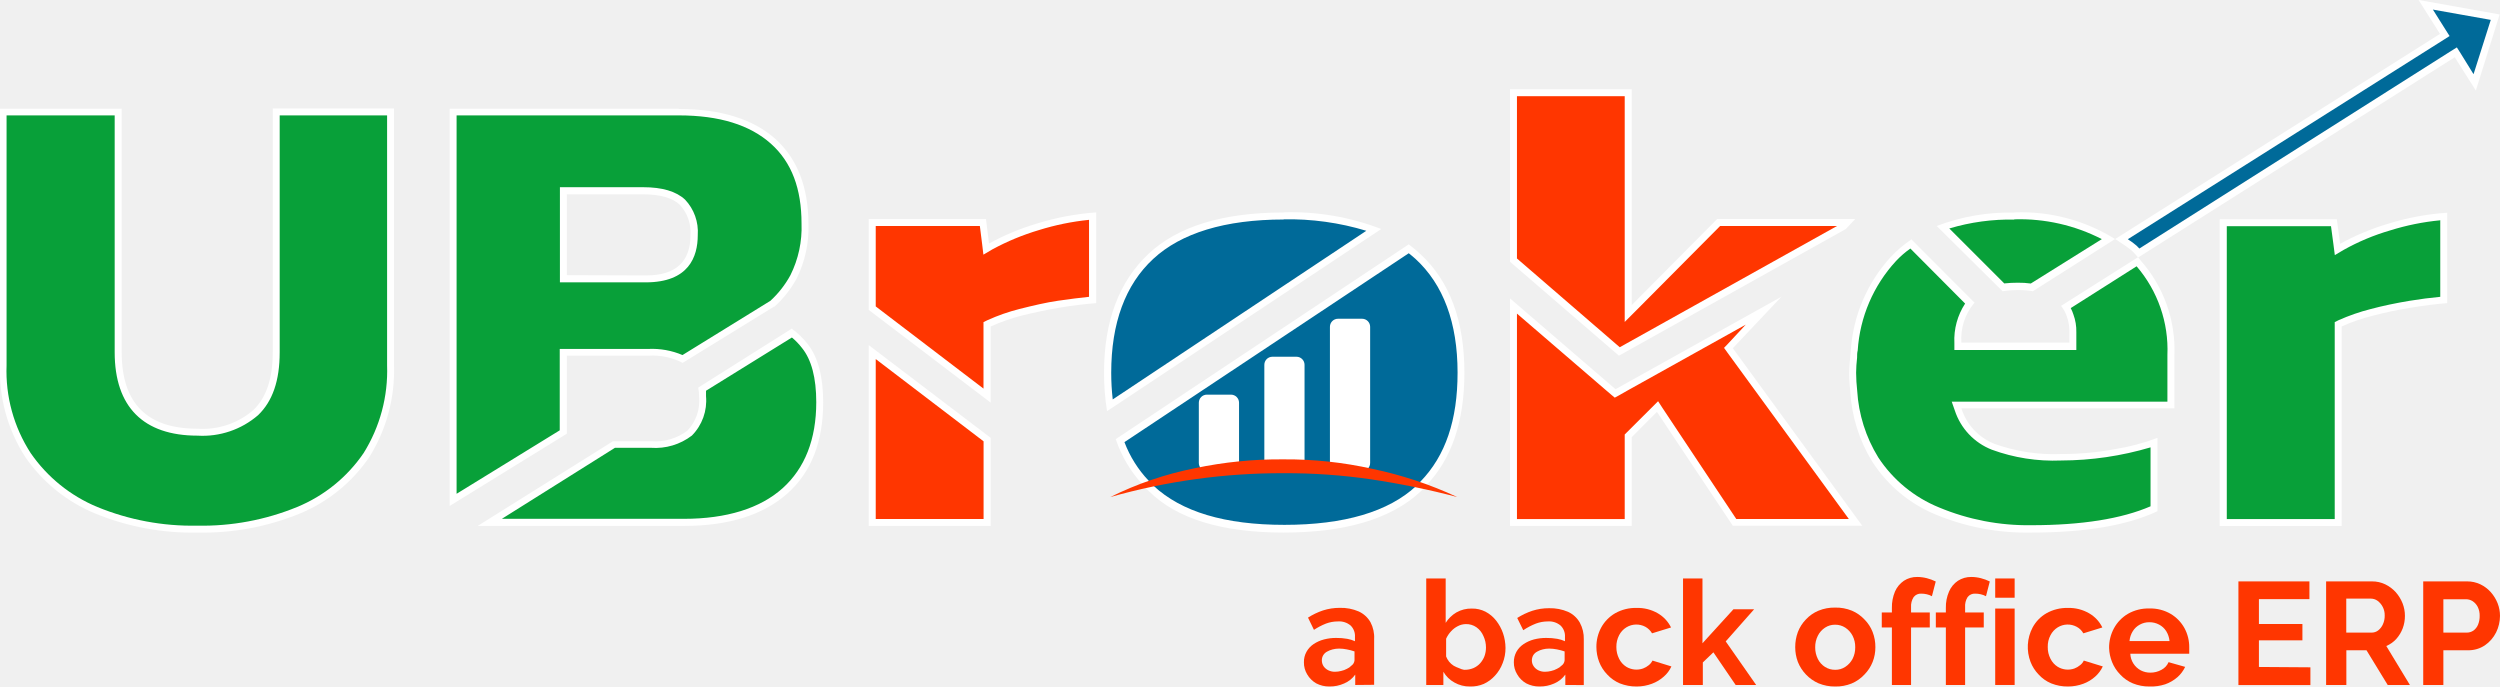
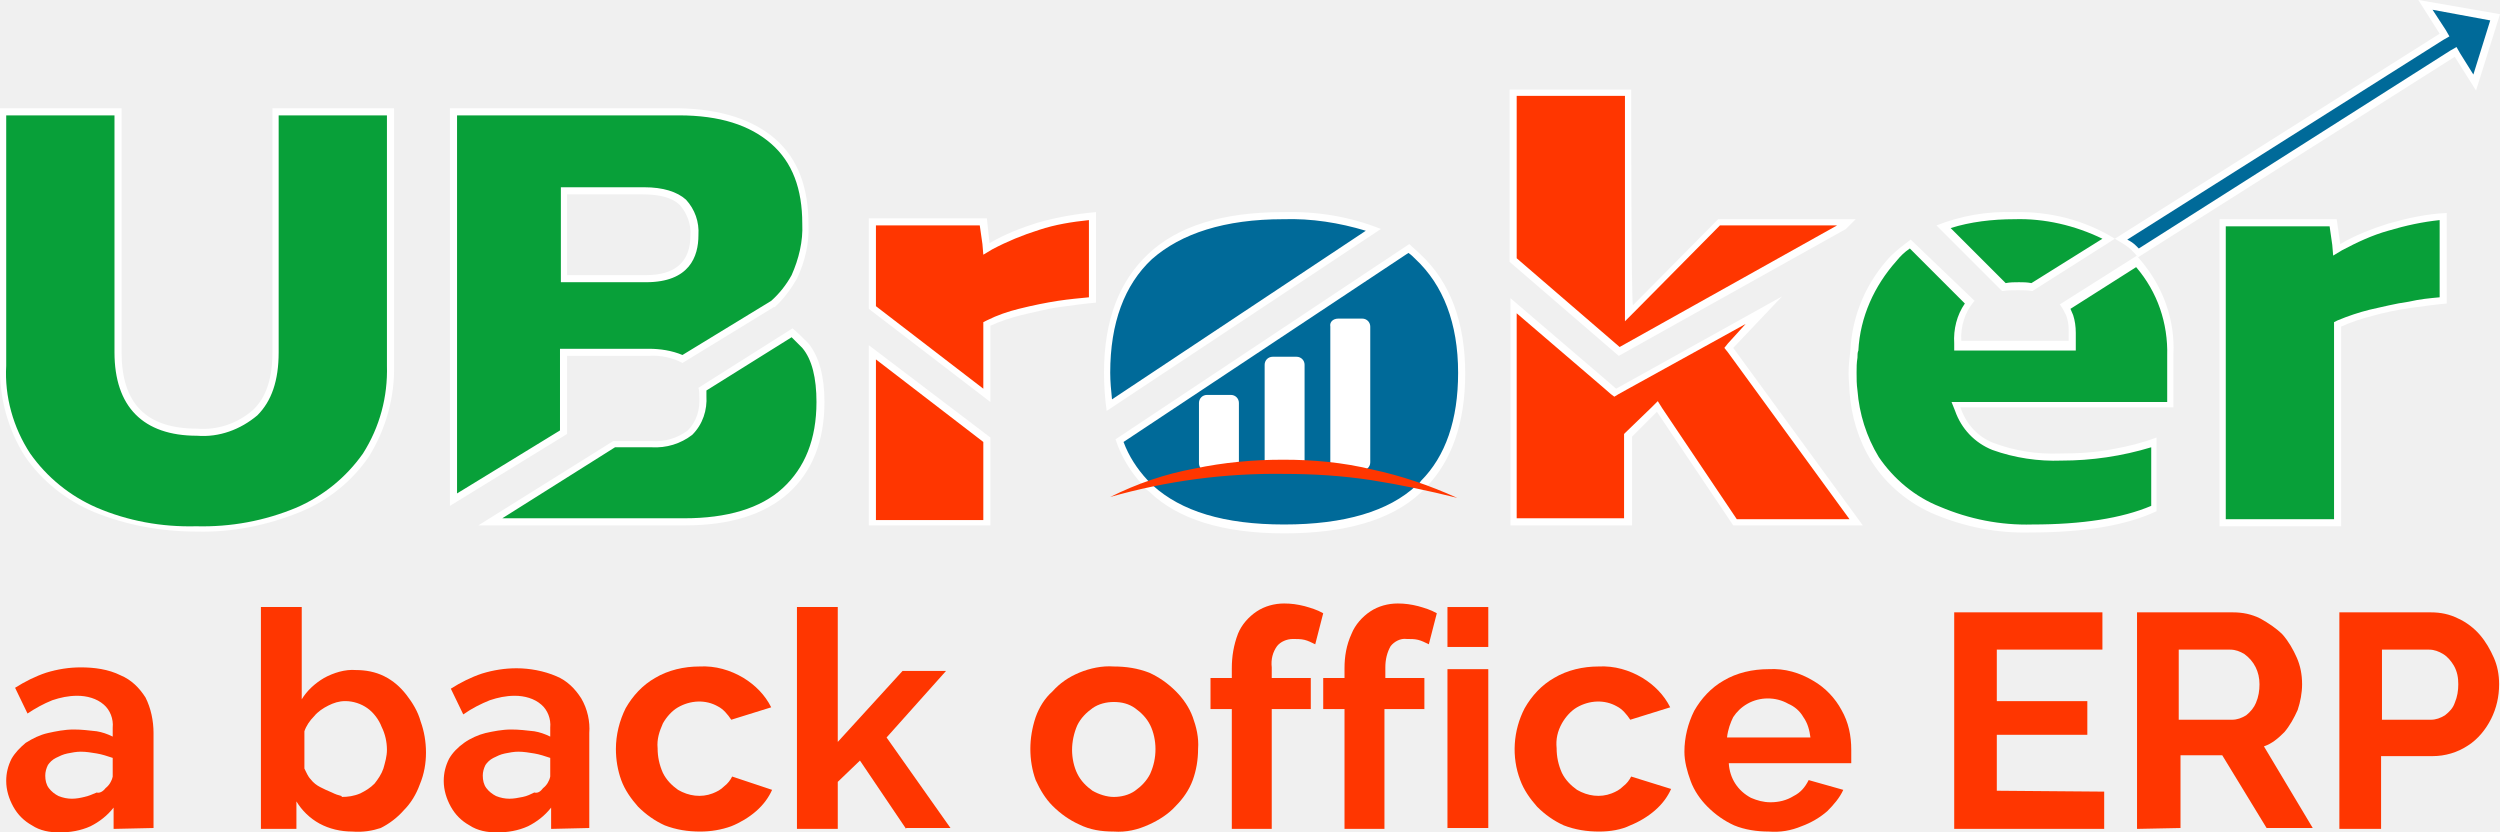
- <svg xmlns="http://www.w3.org/2000/svg" width="281.65" height="77.34" viewBox="0 0 281.65 77.34">
-   <g id="Layer_2" data-name="Layer 2">
-     <g id="Layer_1-2" data-name="Layer 1">
-       <path d="M22.64,59.61a28.54,28.54,0,0,1-11.39-2.13,17.51,17.51,0,0,1-7.69-6.21A17.46,17.46,0,0,1,.78,41.16V12.64H13.7V39.69c0,6,3,9,8.94,9a9.13,9.13,0,0,0,6.56-2.21c1.55-1.48,2.31-3.71,2.31-6.79v-27H44.43V41.16a17.86,17.86,0,0,1-2.72,10.11,17.19,17.19,0,0,1-7.65,6.21A28.65,28.65,0,0,1,22.64,59.61Z" transform="translate(-0.39)" fill="#08a039" />
-       <path d="M44,13V41.16a17.51,17.51,0,0,1-2.65,9.89,16.82,16.82,0,0,1-7.49,6.07,28.21,28.21,0,0,1-11.26,2.1,28.21,28.21,0,0,1-11.24-2.1,17.09,17.09,0,0,1-7.51-6.07,17,17,0,0,1-2.72-9.89V13H13.31V39.69c0,6.14,3.23,9.39,9.33,9.39a9.55,9.55,0,0,0,6.83-2.31c1.63-1.57,2.43-3.88,2.43-7.08V13H44m.78-.78H31.12V39.69c0,2.94-.72,5.1-2.19,6.51a8.73,8.73,0,0,1-6.29,2.1c-5.67,0-8.54-2.85-8.54-8.61V12.25H.39V41.16A17.91,17.91,0,0,0,3.24,51.49a17.81,17.81,0,0,0,7.85,6.35A28.81,28.81,0,0,0,22.64,60a28.88,28.88,0,0,0,11.57-2.16A17.59,17.59,0,0,0,42,51.49a18.43,18.43,0,0,0,2.78-10.33V12.25Z" transform="translate(-0.39)" fill="#fff" />
-       <path d="M55.57,58.86l14-8.76h4.17a6.43,6.43,0,0,0,4.36-1.29,5.22,5.22,0,0,0,1.45-4.14,5.32,5.32,0,0,0-.06-.81l10.13-6.32A8.06,8.06,0,0,1,91,39c1.13,1.39,1.7,3.53,1.7,6.36,0,4.29-1.32,7.66-3.94,10s-6.46,3.53-11.34,3.53ZM51.44,12.64H76.86c4.67,0,8.24,1.11,10.63,3.28s3.59,5.28,3.59,9.32a12.36,12.36,0,0,1-1.3,5.94,11.64,11.64,0,0,1-2.38,3l0,0-10.07,6.2a8,8,0,0,0-3.84-.75H63.86v9L51.44,56.33ZM63.86,31.42h9.28c3.6,0,5.43-1.66,5.43-4.93a4.88,4.88,0,0,0-1.31-3.69c-.9-.86-2.4-1.3-4.47-1.3H63.86Z" transform="translate(-0.39)" fill="#08a039" />
-       <path d="M76.86,13c4.57,0,8,1.07,10.37,3.18s3.46,5.11,3.46,9A12,12,0,0,1,89.44,31a11.12,11.12,0,0,1-2.26,2.89l0,0L77.28,40a8.78,8.78,0,0,0-3.83-.69h-10v9.17L51.83,55.63V13h25M63.47,31.81h9.67C78,31.81,79,28.92,79,26.49a5.28,5.28,0,0,0-1.43-4c-1-.93-2.56-1.4-4.74-1.4H63.47v10.7M89.58,38a7.38,7.38,0,0,1,1.16,1.2c1.07,1.32,1.61,3.37,1.61,6.11,0,4.17-1.28,7.44-3.8,9.7s-6.31,3.44-11.09,3.44H56.93l12.74-8h4.06a6.77,6.77,0,0,0,4.61-1.38,5.59,5.59,0,0,0,1.59-4.44,6.08,6.08,0,0,0,0-.61l9.68-6M76.86,12.25H51.05V57l13.2-8.14V40.07h9.2a7.38,7.38,0,0,1,3.85.81l10.26-6.32.07,0a12.13,12.13,0,0,0,2.5-3.16,12.84,12.84,0,0,0,1.34-6.13c0-4.16-1.25-7.39-3.72-9.61s-6.1-3.38-10.89-3.38ZM64.25,31V21.89h8.54c2,0,3.38.41,4.2,1.19a4.57,4.57,0,0,1,1.19,3.41c0,3-1.66,4.54-5,4.54Zm25.38,6L79.05,43.67a4.58,4.58,0,0,1,.1,1,4.88,4.88,0,0,1-1.32,3.85,6,6,0,0,1-4.1,1.19H69.45L54.21,59.25H77.46c5,0,8.88-1.22,11.61-3.63s4.06-5.88,4.06-10.29c0-2.91-.59-5.14-1.78-6.61a8.74,8.74,0,0,0-1.72-1.66Z" transform="translate(-0.39)" fill="#fff" />
-       <path d="M98.66,58.86V39.67l12.92,9.85v9.34Zm0-24.15V25.07h12.46l.38,3,.51-.29a26.76,26.76,0,0,1,5.33-2.22,28.19,28.19,0,0,1,6.13-1.2v9.44c-1.11.1-2.34.27-3.8.48s-2.83.54-4.32.91a22,22,0,0,0-3.55,1.25l-.22.1v8Z" transform="translate(-0.39)" fill="#ff3600" />
-       <path d="M123.08,24.77v8.67c-1,.1-2.15.25-3.48.44s-2.85.55-4.36.93a21.73,21.73,0,0,0-3.6,1.26l-.45.22v7.49L99.05,34.52V25.46h11.73l.26,2.06.14,1.17,1-.59a27.31,27.31,0,0,1,5.26-2.18,28.6,28.6,0,0,1,5.62-1.15m-24,15.69,12.14,9.26v8.75H99.05v-18m24.81-16.54a29.47,29.47,0,0,0-6.63,1.25,27.24,27.24,0,0,0-5.42,2.26l-.34-2.76H98.26V34.91L112,45.36V36.78a22.08,22.08,0,0,1,3.47-1.22c1.38-.34,2.82-.65,4.29-.9s2.88-.41,4.13-.51V23.92Zm-25.6,15V59.25H112V49.33L98.26,38.88Z" transform="translate(-0.39)" fill="#fff" />
-       <path d="M125.44,45.63a25.92,25.92,0,0,1-.25-3.65c0-5.72,1.63-10.13,4.85-13.11s8.24-4.56,15-4.56a29,29,0,0,1,10.18,1.58Z" transform="translate(-0.39)" fill="#006a99" />
-       <path d="M145,24.71A30.09,30.09,0,0,1,154.32,26L125.75,45a26.78,26.78,0,0,1-.17-3c0-5.61,1.59-9.92,4.73-12.83s8.08-4.44,14.7-4.44m0-.79c-6.85,0-11.95,1.57-15.24,4.67s-5,7.54-5,13.39a26.84,26.84,0,0,0,.34,4.32L156,25.8a28.19,28.19,0,0,0-11-1.88Z" transform="translate(-0.39)" fill="#fff" />
-       <path d="M145,59.61c-6.76,0-11.81-1.51-15-4.5a3.9,3.9,0,0,1-.61-.63,13.6,13.6,0,0,1-2.94-4.8L159.07,28c.36.28.71.57,1,.87,3.24,3,4.88,7.38,4.88,13.11,0,5.46-1.4,9.56-4.27,12.52a3.21,3.21,0,0,1-.57.6C156.94,58.1,151.85,59.61,145,59.61Z" transform="translate(-0.39)" fill="#006a99" />
-       <path d="M159.05,28.49c.28.22.54.44.8.67,3.15,2.89,4.75,7.2,4.75,12.82,0,5.35-1.36,9.36-4.16,12.25l0,0,0,0a3.17,3.17,0,0,1-.49.51c-3.12,2.91-8.12,4.39-14.86,4.39s-11.61-1.48-14.75-4.41a3.59,3.59,0,0,1-.55-.57l0,0,0,0a13,13,0,0,1-2.72-4.34l32.12-21.34m0-1-33.1,22a14.13,14.13,0,0,0,3.09,5.19,4.75,4.75,0,0,0,.66.69C133,58.47,138.1,60,145,60s12.11-1.53,15.4-4.6a4.37,4.37,0,0,0,.59-.63c2.94-3,4.38-7.29,4.38-12.79,0-5.85-1.66-10.33-5-13.39-.4-.38-.84-.72-1.28-1.07Z" transform="translate(-0.39)" fill="#fff" />
-       <path d="M195.81,58.86l-8.69-13-3.29,3.3v9.75H170.9V34.48l10.4,9,1.06.9,1.17-.67L199.11,35l-4,4.23,14.32,19.64ZM170.9,29.31V10.45h12.93V35.32L194,25.07H208.5l-.4.42-25.27,14.1Z" transform="translate(-0.39)" fill="#ff3600" />
-       <path d="M183.43,10.84V36.27l1.34-1.34,9.41-9.47h13.17L182.87,39.12l-11.58-10V10.84h12.14M171.29,35.33l9.76,8.4.84.72.42.35.48-.26.93-.53,13.35-7.44-2,2.15-.45.47.38.53,13.68,18.75H196L187.71,46l-.52-.8-.68.68-2.85,2.84-.23.23v9.53H171.29V35.33m12.93-25.27H170.51V29.49l12.27,10.58L208.34,25.8l1.06-1.13H193.85l-9.63,9.7V10.06ZM201.14,33.4l-17.8,9.92-.94.53-.84-.72-11.05-9.51V59.25h13.71v-10l2.84-2.85,8.55,12.83h14.58l-14.58-20,5.53-5.86Z" transform="translate(-0.39)" fill="#fff" />
-       <path d="M250.87,58.87V25.06h12.47l.4,3,.51-.3a25.41,25.41,0,0,1,5.32-2.23,28.27,28.27,0,0,1,6.13-1.19v9.43c-1.17.11-2.45.27-3.8.49s-2.95.55-4.34.92A20.43,20.43,0,0,0,264,36.43l-.22.1V58.87Z" transform="translate(-0.39)" fill="#08a039" />
-       <path d="M275.31,24.79v8.65c-1.09.1-2.25.25-3.47.45-1.5.25-3,.56-4.38.93a22.55,22.55,0,0,0-3.6,1.25l-.44.22V58.48H251.26v-33H263l.28,2.09.15,1.17,1-.59a25,25,0,0,1,5.23-2.19,27.57,27.57,0,0,1,5.63-1.14m.78-.85a28.27,28.27,0,0,0-6.64,1.24,26.44,26.44,0,0,0-5.4,2.26l-.37-2.77h-13.2V59.26H264.2V36.78a19.66,19.66,0,0,1,3.46-1.2,43.77,43.77,0,0,1,4.31-.91c1.48-.25,2.85-.42,4.12-.52V23.94Z" transform="translate(-0.39)" fill="#fff" />
-       <path d="M229.24,59.61a26.28,26.28,0,0,1-10.54-2,15.23,15.23,0,0,1-7.06-5.86A16.67,16.67,0,0,1,209.23,44c-.07-.71-.12-1.35-.12-2a16.6,16.6,0,0,1,.11-1.75c0-.27.05-.55.07-.82a16.81,16.81,0,0,1,4.4-10.33,12,12,0,0,1,2-1.7l6.65,6.68A6.82,6.82,0,0,0,221,38.6V39h12.95V37.38a5.06,5.06,0,0,0-.31-1.83,4.63,4.63,0,0,0-.46-1l8-5.07.06.06A14.79,14.79,0,0,1,245,40v5.64H220.81l.18.52a6.74,6.74,0,0,0,3.94,4.18,19.89,19.89,0,0,0,7.66,1.19,32.83,32.83,0,0,0,6.08-.54,27.7,27.7,0,0,0,4.39-1.1v7.44C239.74,58.85,235.09,59.61,229.24,59.61Z" transform="translate(-0.39)" fill="#08a039" />
-       <path d="M215.61,28l6.17,6.2a7.47,7.47,0,0,0-1.21,4.45v.78h13.74v-2a5.42,5.42,0,0,0-.33-2,4.62,4.62,0,0,0-.3-.72L241.1,30a14.41,14.41,0,0,1,3.47,10v5.25h-24.3l.35,1a7.12,7.12,0,0,0,4.16,4.41,20.24,20.24,0,0,0,7.81,1.22,35.7,35.7,0,0,0,10.08-1.48v6.64c-3.26,1.41-7.77,2.13-13.43,2.13a26,26,0,0,1-10.39-2A14.91,14.91,0,0,1,212,51.54,16.17,16.17,0,0,1,209.62,44a19.59,19.59,0,0,1-.12-2,15.66,15.66,0,0,1,.11-1.7c0-.28,0-.56.07-.82A16.42,16.42,0,0,1,214,29.4,10.63,10.63,0,0,1,215.61,28m.08-1a13.47,13.47,0,0,0-2.28,1.94,17.31,17.31,0,0,0-4.51,10.57c-.06.85-.18,1.69-.18,2.6,0,.69.06,1.38.12,2A17,17,0,0,0,211.31,52a15.58,15.58,0,0,0,7.23,6,26.76,26.76,0,0,0,10.7,2c6.07,0,10.83-.81,14.21-2.41V49.33a24.39,24.39,0,0,1-4.85,1.28,32.21,32.21,0,0,1-6,.54A19.75,19.75,0,0,1,225.08,50a6.33,6.33,0,0,1-3.72-4h24V40a15.19,15.19,0,0,0-3.82-10.67c-.1-.13-.19-.22-.28-.35l-8.67,5.48a3.91,3.91,0,0,1,.66,1.22,5,5,0,0,1,.28,1.69V38.6H221.36a6.26,6.26,0,0,1,1.4-4.41s.07-.07.1-.07l-7.17-7.19Z" transform="translate(-0.39)" fill="#fff" />
-       <path d="M229.3,32.41a7.88,7.88,0,0,0-1.53-.12,11.85,11.85,0,0,0-1.68.1l-6.79-6.82a23.71,23.71,0,0,1,8-1.26,20,20,0,0,1,10.6,2.62Z" transform="translate(-0.39)" fill="#08a039" />
-       <path d="M227.33,24.71a20.17,20.17,0,0,1,9.85,2.23l-8,5a10.13,10.13,0,0,0-1.45-.09,13.81,13.81,0,0,0-1.54.08L220,25.74a23.77,23.77,0,0,1,7.31-1m0-.79a23.06,23.06,0,0,0-8.73,1.51L226,32.81a11.33,11.33,0,0,1,1.81-.13,8.78,8.78,0,0,1,1.6.13h0l9.26-5.88a19.94,19.94,0,0,0-11.33-3Z" transform="translate(-0.39)" fill="#fff" />
-       <path d="M241.34,28.5c-.15-.18-.31-.35-.48-.52a8.62,8.62,0,0,0-1.16-.85l-.29-.19,36.41-23L273.67.54l7.86,1.39L279.2,9.28l-2.14-3.37Z" transform="translate(-0.39)" fill="#006a99" />
-       <path d="M274.48,1.08,281,2.24l-1.94,6.12L277.6,6l-.42-.66-.66.41L241.41,28l-.3-.31a7.87,7.87,0,0,0-1-.74L275.7,4.48l.66-.42-.42-.66-1.46-2.32M272.87,0l2.41,3.82L238.67,26.94a2.48,2.48,0,0,1,.5.31,13.21,13.21,0,0,1,1.41,1c.25.25.47.5.69.76L276.94,6.45l2.38,3.75L282,1.63,272.87,0Z" transform="translate(-0.39)" fill="#fff" />
-       <rect x="135.06" y="44.46" width="4.53" height="8.61" rx="0.91" fill="#fff" />
-       <rect x="142.44" y="40.19" width="4.53" height="12.89" rx="0.91" fill="#fff" />
-       <rect x="149.83" y="35.91" width="4.53" height="17.16" rx="0.91" fill="#fff" />
-       <path d="M125.47,56A38.11,38.11,0,0,1,135,52.75a46.32,46.32,0,0,1,10-1,44.52,44.52,0,0,1,10,1.07A43.87,43.87,0,0,1,164.57,56a89.87,89.87,0,0,0-9.73-2,66,66,0,0,0-9.82-.69A70.73,70.73,0,0,0,125.47,56Z" transform="translate(-0.39)" fill="#ff3600" />
-       <path d="M153.07,77.17V76a2.91,2.91,0,0,1-1.25,1,3.91,3.91,0,0,1-1.66.34,3.11,3.11,0,0,1-1.5-.36,2.8,2.8,0,0,1-1-1,2.54,2.54,0,0,1-.37-1.37,2.3,2.3,0,0,1,.29-1.18,2.49,2.49,0,0,1,.79-.86,3.86,3.86,0,0,1,1.18-.53,5.24,5.24,0,0,1,1.39-.17,6.51,6.51,0,0,1,1.23.1,3.45,3.45,0,0,1,.87.27v-.5a1.64,1.64,0,0,0-.49-1.27,2,2,0,0,0-1.43-.46,3.83,3.83,0,0,0-1.34.24,7.43,7.43,0,0,0-1.36.71l-.67-1.38a7.72,7.72,0,0,1,1.69-.81,6.13,6.13,0,0,1,1.89-.29,5,5,0,0,1,2.14.41,2.93,2.93,0,0,1,1.32,1.21A3.63,3.63,0,0,1,155.2,72v5.15ZM152.63,75a.82.82,0,0,0,.36-.61v-1a5.53,5.53,0,0,0-.87-.23,4.59,4.59,0,0,0-.87-.09,3,3,0,0,0-.72.09,2.51,2.51,0,0,0-.63.25,1.11,1.11,0,0,0-.43.4,1.07,1.07,0,0,0-.16.59,1.2,1.2,0,0,0,.2.67,1.39,1.39,0,0,0,.54.45,1.64,1.64,0,0,0,.74.16,2.72,2.72,0,0,0,.69-.09,2.41,2.41,0,0,0,.65-.24A1.5,1.5,0,0,0,152.63,75Z" transform="translate(-0.39)" fill="#ff3600" />
-       <path d="M166,77.34a3.44,3.44,0,0,1-1.76-.45A3.2,3.2,0,0,1,163,75.68v1.49h-1.93v-12h2.19v5A3.56,3.56,0,0,1,164.46,69a3.35,3.35,0,0,1,1.75-.44,3.25,3.25,0,0,1,1.53.35,3.69,3.69,0,0,1,1.2,1,4.94,4.94,0,0,1,.78,1.43A5.27,5.27,0,0,1,170,73a4.53,4.53,0,0,1-.32,1.71,4.27,4.27,0,0,1-.86,1.4,3.85,3.85,0,0,1-1.27.94A3.7,3.7,0,0,1,166,77.34Zm-.62-1.88a2.48,2.48,0,0,0,1-.19,2.19,2.19,0,0,0,.76-.54,2.61,2.61,0,0,0,.49-.8,2.84,2.84,0,0,0,.17-1,3,3,0,0,0-.28-1.26,2.31,2.31,0,0,0-.79-1,2,2,0,0,0-1.19-.36,2,2,0,0,0-.91.23,2.59,2.59,0,0,0-.77.59,2.93,2.93,0,0,0-.55.83v2a2.28,2.28,0,0,0,.34.59,2.17,2.17,0,0,0,.51.45,3.81,3.81,0,0,0,.62.28A2,2,0,0,0,165.33,75.46Z" transform="translate(-0.39)" fill="#ff3600" />
-       <path d="M176.74,77.17V76a3,3,0,0,1-1.25,1,3.94,3.94,0,0,1-1.66.34,3.15,3.15,0,0,1-1.51-.36,2.7,2.7,0,0,1-1-1,2.54,2.54,0,0,1-.38-1.37,2.4,2.4,0,0,1,.29-1.18,2.52,2.52,0,0,1,.8-.86,3.91,3.91,0,0,1,1.17-.53,5.35,5.35,0,0,1,1.39-.17,6.7,6.7,0,0,1,1.24.1,3.45,3.45,0,0,1,.87.27v-.5a1.64,1.64,0,0,0-.5-1.27,2,2,0,0,0-1.43-.46,3.87,3.87,0,0,0-1.34.24A7.37,7.37,0,0,0,172,71l-.68-1.38a7.8,7.8,0,0,1,1.7-.81,6.13,6.13,0,0,1,1.89-.29,5.11,5.11,0,0,1,2.14.41,2.93,2.93,0,0,1,1.32,1.21,3.72,3.72,0,0,1,.45,1.89v5.15ZM176.3,75a.82.82,0,0,0,.36-.61v-1a6.17,6.17,0,0,0-.87-.23,4.61,4.61,0,0,0-.88-.09,2.88,2.88,0,0,0-.71.09,2.24,2.24,0,0,0-.63.25,1.14,1.14,0,0,0-.44.4,1.16,1.16,0,0,0-.16.59,1.13,1.13,0,0,0,.21.67,1.36,1.36,0,0,0,.53.45,1.64,1.64,0,0,0,.74.16,2.86,2.86,0,0,0,.7-.09,2.48,2.48,0,0,0,.64-.24A1.54,1.54,0,0,0,176.3,75Z" transform="translate(-0.39)" fill="#ff3600" />
-       <path d="M184.78,77.34a5,5,0,0,1-1.9-.35,4.06,4.06,0,0,1-1.42-1,4.26,4.26,0,0,1-.91-1.42,4.73,4.73,0,0,1-.31-1.68,4.55,4.55,0,0,1,.54-2.19,4.18,4.18,0,0,1,1.57-1.61,4.66,4.66,0,0,1,2.41-.6,4.52,4.52,0,0,1,2.41.61,3.77,3.77,0,0,1,1.48,1.59l-2.14.66a2,2,0,0,0-.74-.73,2.16,2.16,0,0,0-2.16.06,2.23,2.23,0,0,0-.81.88,2.78,2.78,0,0,0-.31,1.33,2.87,2.87,0,0,0,.31,1.33,2.22,2.22,0,0,0,.81.9,2.21,2.21,0,0,0,1.89.19,2.27,2.27,0,0,0,.64-.37,1.56,1.56,0,0,0,.42-.52l2.13.66a3.37,3.37,0,0,1-.86,1.15,4.14,4.14,0,0,1-1.33.8A4.88,4.88,0,0,1,184.78,77.34Z" transform="translate(-0.39)" fill="#ff3600" />
-       <path d="M195.93,77.17l-2.51-3.68-1.19,1.14v2.54H190v-12h2.19v7.3l3.49-3.83h2.33l-3.2,3.62,3.43,4.91Z" transform="translate(-0.39)" fill="#ff3600" />
-       <path d="M207.15,77.34a4.72,4.72,0,0,1-1.89-.36,4.3,4.3,0,0,1-1.42-1,4.42,4.42,0,0,1-.9-1.4,4.66,4.66,0,0,1-.3-1.67,4.8,4.8,0,0,1,.3-1.71,4.18,4.18,0,0,1,.89-1.4,4.09,4.09,0,0,1,1.43-1,4.69,4.69,0,0,1,1.87-.35,4.74,4.74,0,0,1,1.9.35,4.15,4.15,0,0,1,1.42,1,4.08,4.08,0,0,1,.91,1.4,4.6,4.6,0,0,1,.31,1.71,4.46,4.46,0,0,1-.31,1.67,4.28,4.28,0,0,1-.91,1.4A4.2,4.2,0,0,1,209,77,4.67,4.67,0,0,1,207.15,77.34Zm-2.26-4.41a2.84,2.84,0,0,0,.3,1.31,2.22,2.22,0,0,0,.81.9,2.1,2.1,0,0,0,1.15.32,2,2,0,0,0,1.13-.33,2.46,2.46,0,0,0,.82-.9,2.79,2.79,0,0,0,.3-1.32,2.73,2.73,0,0,0-.3-1.29,2.42,2.42,0,0,0-.82-.91,2.06,2.06,0,0,0-1.15-.33,2,2,0,0,0-1.13.33,2.31,2.31,0,0,0-.81.91A2.78,2.78,0,0,0,204.89,72.93Z" transform="translate(-0.39)" fill="#ff3600" />
-       <path d="M213.53,77.17V70.69h-1.14V69h1.14v-.51a4.56,4.56,0,0,1,.35-1.85,2.86,2.86,0,0,1,1-1.21,2.68,2.68,0,0,1,1.51-.43,4.45,4.45,0,0,1,1.08.14,5.17,5.17,0,0,1,1,.37l-.43,1.66a2.19,2.19,0,0,0-.58-.22,2.81,2.81,0,0,0-.62-.07,1,1,0,0,0-.86.39,1.87,1.87,0,0,0-.29,1.14V69h2.11v1.69h-2.11v6.48Z" transform="translate(-0.39)" fill="#ff3600" />
-       <path d="M219.61,77.17V70.69h-1.13V69h1.13v-.51a4.39,4.39,0,0,1,.36-1.85,2.77,2.77,0,0,1,1-1.21,2.7,2.7,0,0,1,1.51-.43,4.38,4.38,0,0,1,1.08.14,5,5,0,0,1,1,.37l-.43,1.66a2.27,2.27,0,0,0-.59-.22,2.79,2.79,0,0,0-.61-.07,1,1,0,0,0-.87.39,1.88,1.88,0,0,0-.28,1.14V69h2.1v1.69h-2.1v6.48Z" transform="translate(-0.39)" fill="#ff3600" />
-       <path d="M225.17,67.34V65.17h2.19v2.17Zm0,9.83V68.56h2.19v8.61Z" transform="translate(-0.39)" fill="#ff3600" />
-       <path d="M233.38,77.34a4.88,4.88,0,0,1-1.9-.35,4,4,0,0,1-1.42-1,4.26,4.26,0,0,1-.91-1.42,4.71,4.71,0,0,1,.23-3.87,4.09,4.09,0,0,1,1.56-1.61,4.7,4.7,0,0,1,2.42-.6,4.51,4.51,0,0,1,2.4.61,3.71,3.71,0,0,1,1.48,1.59l-2.14.66a1.86,1.86,0,0,0-.74-.73,2.14,2.14,0,0,0-2.15.06,2.23,2.23,0,0,0-.81.88,2.67,2.67,0,0,0-.31,1.33,2.75,2.75,0,0,0,.31,1.33,2.22,2.22,0,0,0,.81.9,2.2,2.2,0,0,0,1.89.19,2.22,2.22,0,0,0,.63-.37,1.34,1.34,0,0,0,.42-.52l2.14.66a3.51,3.51,0,0,1-.86,1.15,4.14,4.14,0,0,1-1.33.8A4.92,4.92,0,0,1,233.38,77.34Z" transform="translate(-0.39)" fill="#ff3600" />
-       <path d="M242.55,77.34a4.87,4.87,0,0,1-1.87-.35,4.09,4.09,0,0,1-1.43-1,4.24,4.24,0,0,1-.91-1.39A4.64,4.64,0,0,1,238,73a4.57,4.57,0,0,1,.55-2.22,4.26,4.26,0,0,1,1.56-1.62,4.62,4.62,0,0,1,2.43-.61,4.51,4.51,0,0,1,2.4.61,4.25,4.25,0,0,1,1.55,1.6,4.48,4.48,0,0,1,.54,2.17c0,.14,0,.27,0,.4s0,.23,0,.32h-6.64a2.23,2.23,0,0,0,1.19,1.88,2.3,2.3,0,0,0,1.06.25,2.51,2.51,0,0,0,1.26-.32,1.71,1.71,0,0,0,.8-.86l1.87.53a3.58,3.58,0,0,1-.87,1.16,4.23,4.23,0,0,1-1.37.8A5.11,5.11,0,0,1,242.55,77.34Zm-2.25-5.12h4.51a2.61,2.61,0,0,0-.37-1.11,2.1,2.1,0,0,0-.8-.74,2.27,2.27,0,0,0-1.1-.27,2.16,2.16,0,0,0-1.08.27,2.08,2.08,0,0,0-.79.74A2.48,2.48,0,0,0,240.3,72.22Z" transform="translate(-0.39)" fill="#ff3600" />
-       <path d="M260.68,75.18v2h-8.11V65.5h8v2h-5.69V70.3h4.9v1.84h-4.9v3Z" transform="translate(-0.39)" fill="#ff3600" />
-       <path d="M262.45,77.17V65.5h5.18a3.38,3.38,0,0,1,1.48.33,3.92,3.92,0,0,1,1.18.88,4.27,4.27,0,0,1,.77,1.25,3.89,3.89,0,0,1,.27,1.42,4,4,0,0,1-.25,1.41,3.86,3.86,0,0,1-.73,1.2,3.26,3.26,0,0,1-1.12.79l2.66,4.39h-2.5L267,73.26h-2.27v3.91Zm2.27-5.9h2.85a1.19,1.19,0,0,0,.75-.25,1.77,1.77,0,0,0,.53-.69,2.24,2.24,0,0,0,.2-1,2,2,0,0,0-.81-1.65,1.29,1.29,0,0,0-.76-.24h-2.76Z" transform="translate(-0.39)" fill="#ff3600" />
-       <path d="M273.39,77.17V65.5h4.95a3.39,3.39,0,0,1,1.49.33,3.76,3.76,0,0,1,1.17.88,4.27,4.27,0,0,1,.77,1.25,3.89,3.89,0,0,1,.27,1.42,4.24,4.24,0,0,1-.44,1.87,3.84,3.84,0,0,1-1.26,1.45,3.32,3.32,0,0,1-1.9.56h-2.78v3.91Zm2.27-5.9h2.63a1.34,1.34,0,0,0,.76-.23,1.55,1.55,0,0,0,.52-.67,2.57,2.57,0,0,0,.18-1,2.15,2.15,0,0,0-.22-1,1.7,1.7,0,0,0-.57-.64,1.41,1.41,0,0,0-.77-.22h-2.53Z" transform="translate(-0.39)" fill="#ff3600" />
-     </g>
-   </g>
+ <svg xmlns="http://www.w3.org/2000/svg" version="1.1" id="Layer_1" x="0px" y="0px" width="281.7px" height="93.7px" viewBox="0 0 281.7 93.7" style="enable-background:new 0 0 281.7 93.7;" xml:space="preserve">
+   <style type="text/css">
+ 	.st0{fill:#08A039;}
+ 	.st1{fill:#FFFFFF;}
+ 	.st2{fill:#FF3600;}
+ 	.st3{fill:#006A99;}
+ </style>
+   <path class="st0" d="M22.3,59.6c-3.9,0.1-7.8-0.6-11.4-2.1c-3.1-1.3-5.8-3.4-7.7-6.2c-1.9-3-2.9-6.5-2.8-10.1V12.6h12.9v27  c0,6,3,9,8.9,9c2.4,0.2,4.7-0.6,6.6-2.2c1.5-1.5,2.3-3.7,2.3-6.8v-27h12.9v28.5c0.1,3.6-0.8,7.1-2.7,10.1c-1.9,2.8-4.5,4.9-7.7,6.2  C30.1,59,26.2,59.7,22.3,59.6z" />
+   <path class="st1" d="M43.6,13v28.2c0.1,3.5-0.8,6.9-2.7,9.9c-1.9,2.7-4.5,4.8-7.5,6.1c-3.6,1.5-7.4,2.2-11.3,2.1  c-3.9,0.1-7.7-0.6-11.2-2.1c-3-1.3-5.6-3.4-7.5-6.1c-1.9-2.9-2.9-6.4-2.7-9.9V13h12.2v26.7c0,6.1,3.2,9.4,9.3,9.4  c2.5,0.2,4.9-0.7,6.8-2.3c1.6-1.6,2.4-3.9,2.4-7.1V13H43.6 M44.4,12.2H30.7v27.5c0,2.9-0.7,5.1-2.2,6.5c-1.7,1.5-4,2.3-6.3,2.1  c-5.7,0-8.5-2.8-8.5-8.6V12.2H0v28.9c-0.1,3.7,0.9,7.3,2.8,10.3c1.9,2.8,4.7,5,7.8,6.3c3.7,1.5,7.6,2.2,11.6,2.2  c4,0.1,7.9-0.7,11.6-2.2c3.2-1.3,5.9-3.5,7.8-6.3c1.9-3.1,2.9-6.7,2.8-10.3V12.2L44.4,12.2z" />
+   <path class="st0" d="M55.2,58.9l14-8.8h4.2c1.6,0.1,3.1-0.3,4.4-1.3c1.1-1.1,1.6-2.6,1.4-4.1c0-0.3,0-0.5-0.1-0.8l10.1-6.3  c0.5,0.4,1,0.9,1.4,1.5c1.1,1.4,1.7,3.5,1.7,6.4c0,4.3-1.3,7.7-3.9,10s-6.5,3.5-11.3,3.5L55.2,58.9z M51.1,12.6h25.4  c4.7,0,8.2,1.1,10.6,3.3s3.6,5.3,3.6,9.3c0.1,2.1-0.4,4.1-1.3,5.9c-0.6,1.1-1.4,2.1-2.4,3l0,0L77,40.4c-1.2-0.6-2.5-0.8-3.8-0.8  h-9.6v9l-12.4,7.7V12.6z M63.5,31.4h9.3c3.6,0,5.4-1.7,5.4-4.9c0.1-1.4-0.4-2.7-1.3-3.7c-0.9-0.9-2.4-1.3-4.5-1.3h-8.9V31.4z" />
+   <path class="st1" d="M76.5,13c4.6,0,8,1.1,10.4,3.2s3.5,5.1,3.5,9c0.1,2-0.4,4-1.2,5.8c-0.6,1.1-1.4,2.1-2.3,2.9l0,0L76.9,40  c-1.2-0.5-2.5-0.7-3.8-0.7h-10v9.2l-11.6,7.1V13H76.5 M63.1,31.8h9.7c4.9,0,5.9-2.9,5.9-5.3c0.1-1.5-0.4-2.9-1.4-4  c-1-0.9-2.6-1.4-4.7-1.4h-9.4V31.8 M89.2,38c0.4,0.4,0.8,0.8,1.2,1.2c1.1,1.3,1.6,3.4,1.6,6.1c0,4.2-1.3,7.4-3.8,9.7  s-6.3,3.4-11.1,3.4H56.6l12.7-8h4.1c1.7,0.1,3.3-0.4,4.6-1.4c1.2-1.2,1.7-2.8,1.6-4.4c0-0.2,0-0.4,0-0.6L89.2,38 M76.5,12.2H50.7V57  l13.2-8.1v-8.8h9.2c1.3-0.1,2.7,0.2,3.8,0.8l10.3-6.3h0.1c1-0.9,1.8-2,2.5-3.2c0.9-1.9,1.4-4,1.3-6.1c0-4.2-1.2-7.4-3.7-9.6  S81.3,12.3,76.5,12.2L76.5,12.2z M63.9,31v-9.1h8.5c2,0,3.4,0.4,4.2,1.2c0.8,0.9,1.3,2.2,1.2,3.4c0,3-1.7,4.5-5,4.5L63.9,31z   M89.3,37l-10.6,6.7c0.1,0.3,0.1,0.7,0.1,1c0.1,1.4-0.3,2.8-1.3,3.8c-1.2,0.9-2.6,1.3-4.1,1.2h-4.3l-15.2,9.5h23.3  c5,0,8.9-1.2,11.6-3.6s4.1-5.9,4.1-10.3c0-2.9-0.6-5.1-1.8-6.6C90.5,38.1,89.9,37.5,89.3,37L89.3,37z" />
+   <path class="st2" d="M98.3,58.9V39.7l12.9,9.8v9.3L98.3,58.9z M98.3,34.7v-9.6h12.5l0.4,3l0.5-0.3c1.7-0.9,3.5-1.7,5.3-2.2  c2-0.6,4-1,6.1-1.2v9.4c-1.1,0.1-2.3,0.3-3.8,0.5s-2.8,0.5-4.3,0.9c-1.2,0.3-2.4,0.7-3.6,1.2l-0.2,0.1v8L98.3,34.7z" />
+   <path class="st1" d="M122.7,24.8v8.7c-1,0.1-2.2,0.2-3.5,0.4s-2.8,0.5-4.4,0.9c-1.2,0.3-2.4,0.7-3.6,1.3l-0.4,0.2v7.5l-12.1-9.3  v-9.1h11.7l0.3,2.1l0.1,1.2l1-0.6c1.7-0.9,3.4-1.6,5.3-2.2C118.9,25.3,120.8,25,122.7,24.8 M98.7,40.5l12.1,9.3v8.8H98.7L98.7,40.5   M123.5,23.9c-2.3,0.2-4.5,0.6-6.6,1.2c-1.9,0.6-3.7,1.3-5.4,2.3l-0.3-2.8H97.9v10.2l13.7,10.5v-8.6c1.1-0.5,2.3-0.9,3.5-1.2  c1.4-0.3,2.8-0.7,4.3-0.9s2.9-0.4,4.1-0.5L123.5,23.9L123.5,23.9z M97.9,38.9v20.3h13.7v-9.9L97.9,38.9L97.9,38.9z" />
+   <path class="st3" d="M125.1,45.6c-0.2-1.2-0.3-2.4-0.2-3.7c0-5.7,1.6-10.1,4.8-13.1s8.2-4.6,15-4.6c3.5-0.1,6.9,0.5,10.2,1.6  L125.1,45.6z" />
+   <path class="st1" d="M144.6,24.7c3.2-0.1,6.3,0.4,9.3,1.3l-28.6,19c-0.1-1-0.2-2-0.2-3c0-5.6,1.6-9.9,4.7-12.8  C133.1,26.3,138,24.7,144.6,24.7 M144.6,23.9c-6.9,0-11.9,1.6-15.2,4.7c-3.3,3.1-5,7.5-5,13.4c0,1.4,0.1,2.9,0.3,4.3l30.9-20.5  C152.1,24.4,148.4,23.8,144.6,23.9L144.6,23.9z" />
+   <path class="st3" d="M144.6,59.6c-6.8,0-11.8-1.5-15-4.5c-0.2-0.2-0.4-0.4-0.6-0.6c-1.3-1.4-2.3-3-2.9-4.8L158.7,28  c0.4,0.3,0.7,0.6,1,0.9c3.2,3,4.9,7.4,4.9,13.1c0,5.5-1.4,9.6-4.3,12.5c-0.2,0.2-0.4,0.4-0.6,0.6C156.6,58.1,151.5,59.6,144.6,59.6z  " />
+   <path class="st1" d="M158.7,28.5c0.3,0.2,0.5,0.4,0.8,0.7c3.1,2.9,4.8,7.2,4.8,12.8c0,5.3-1.4,9.4-4.2,12.2l0,0l0,0  c-0.1,0.2-0.3,0.4-0.5,0.5c-3.1,2.9-8.1,4.4-14.9,4.4s-11.6-1.5-14.8-4.4c-0.2-0.2-0.4-0.4-0.6-0.6l0,0l0,0  c-1.2-1.3-2.1-2.7-2.7-4.3l32.1-21.3 M158.8,27.5l-33.1,22c0.6,1.9,1.7,3.7,3.1,5.2c0.2,0.3,0.4,0.5,0.7,0.7  c3.2,3.1,8.3,4.7,15.2,4.7s12.1-1.5,15.4-4.6c0.2-0.2,0.4-0.4,0.6-0.6c2.9-3,4.4-7.3,4.4-12.8c0-5.8-1.7-10.3-5-13.4  C159.6,28.2,159.2,27.9,158.8,27.5L158.8,27.5z" />
+   <path class="st2" d="M195.4,58.9l-8.7-13l-3.3,3.3v9.8h-12.9V34.5l10.4,9l1.1,0.9l1.2-0.7l15.6-8.7l-4,4.2l14.3,19.6L195.4,58.9z   M170.5,29.3V10.4h12.9v24.9l10.2-10.2h14.5l-0.4,0.4l-25.3,14.1L170.5,29.3z" />
+   <path class="st1" d="M183.1,10.8v25.4l1.3-1.3l9.4-9.5H207l-24.5,13.7l-11.6-10V10.8H183.1 M170.9,35.3l9.8,8.4l0.8,0.7l0.4,0.3  l0.5-0.3l0.9-0.5l13.4-7.4l-2,2.2l-0.4,0.5l0.4,0.5l13.7,18.8h-12.7L187.3,46l-0.5-0.8l-0.7,0.7l-2.9,2.8l-0.2,0.2v9.5h-12.1V35.3   M183.8,10.1h-13.7v19.4l12.3,10.6L208,25.8l1.1-1.1h-15.5l-9.6,9.7C183.8,34.4,183.8,10.1,183.8,10.1z M200.8,33.4L183,43.3  l-0.9,0.5l-0.8-0.7l-11.1-9.5v25.6h13.7v-10l2.8-2.8l8.6,12.8h14.6l-14.6-20L200.8,33.4L200.8,33.4z" />
+   <path class="st0" d="M250.5,58.9V25.1H263l0.4,3l0.5-0.3c1.7-0.9,3.5-1.7,5.3-2.2c2-0.6,4-1,6.1-1.2v9.4c-1.2,0.1-2.5,0.3-3.8,0.5  s-3,0.5-4.3,0.9c-1.2,0.3-2.4,0.7-3.6,1.2l-0.2,0.1v22.3H250.5z" />
+   <path class="st1" d="M274.9,24.8v8.7c-1.1,0.1-2.2,0.2-3.5,0.5c-1.5,0.2-3,0.6-4.4,0.9c-1.2,0.3-2.4,0.7-3.6,1.2l-0.4,0.2v22.2  h-12.2v-33h11.7l0.3,2.1l0.1,1.2l1-0.6c1.7-0.9,3.4-1.7,5.2-2.2C271.1,25.4,273,25,274.9,24.8 M275.7,24c-2.3,0.1-4.5,0.6-6.6,1.2  c-1.9,0.6-3.7,1.3-5.4,2.3l-0.4-2.8h-13.2v34.6h13.7V36.8c1.1-0.5,2.3-0.9,3.5-1.2c1.4-0.4,2.9-0.7,4.3-0.9c1.5-0.2,2.9-0.4,4.1-0.5  L275.7,24L275.7,24z" />
+   <path class="st0" d="M228.9,59.6c-3.6,0.1-7.2-0.6-10.5-2c-2.9-1.2-5.4-3.2-7.1-5.9c-1.4-2.3-2.3-5-2.4-7.8c-0.1-0.7-0.1-1.3-0.1-2  c0-0.6,0-1.2,0.1-1.8c0-0.3,0.1-0.5,0.1-0.8c0.2-3.8,1.8-7.5,4.4-10.3c0.6-0.6,1.3-1.2,2-1.7l6.6,6.7c-1,1.3-1.4,2.9-1.3,4.5V39  h12.9v-1.6c0-0.6-0.1-1.2-0.3-1.8c-0.1-0.4-0.3-0.7-0.5-1l8-5.1l0.1,0.1c2.6,2.9,3.9,6.6,3.8,10.5v5.6h-24.2l0.2,0.5  c0.6,1.9,2.1,3.4,3.9,4.2c2.5,0.9,5.1,1.3,7.7,1.2c2,0,4.1-0.2,6.1-0.5c1.5-0.2,3-0.6,4.4-1.1v7.4C239.4,58.8,234.7,59.6,228.9,59.6  z" />
+   <path class="st1" d="M215.2,28l6.2,6.2c-0.9,1.3-1.3,2.9-1.2,4.5v0.8h13.7v-2c0-0.7-0.1-1.4-0.3-2c-0.1-0.2-0.2-0.5-0.3-0.7l7.4-4.7  c2.4,2.8,3.6,6.3,3.5,10v5.2h-24.3l0.4,1c0.7,2,2.2,3.6,4.2,4.4c2.5,0.9,5.2,1.3,7.8,1.2c3.4,0,6.8-0.5,10.1-1.5V57  c-3.3,1.4-7.8,2.1-13.4,2.1c-3.6,0.1-7.1-0.6-10.4-2c-2.8-1.1-5.2-3.1-6.9-5.6c-1.4-2.3-2.2-4.9-2.4-7.5c-0.1-0.7-0.1-1.3-0.1-2  c0-0.6,0-1.1,0.1-1.7c0-0.3,0-0.6,0.1-0.8c0.2-3.8,1.8-7.3,4.3-10.1C214.1,28.9,214.6,28.4,215.2,28 M215.3,27  c-0.8,0.6-1.6,1.2-2.3,1.9c-2.7,2.9-4.3,6.6-4.5,10.6c-0.1,0.8-0.2,1.7-0.2,2.6c0,0.7,0.1,1.4,0.1,2c0.2,2.8,1,5.5,2.5,7.9  c1.7,2.7,4.3,4.8,7.2,6c3.4,1.4,7,2.1,10.7,2c6.1,0,10.8-0.8,14.2-2.4v-8.3c-1.6,0.6-3.2,1-4.9,1.3c-2,0.4-4,0.5-6,0.5  c-2.6,0.1-5.1-0.3-7.5-1.2c-1.8-0.7-3.1-2.2-3.7-4h24v-6c0.2-3.9-1.2-7.7-3.8-10.7c-0.1-0.1-0.2-0.2-0.3-0.4l-8.7,5.5  c0.3,0.4,0.5,0.8,0.7,1.2c0.2,0.5,0.3,1.1,0.3,1.7v1.2H221c-0.1-1.6,0.4-3.2,1.4-4.4c0,0,0.1-0.1,0.1-0.1L215.3,27L215.3,27z" />
+   <path class="st0" d="M228.9,32.4c-0.5-0.1-1-0.1-1.5-0.1c-0.6,0-1.1,0-1.7,0.1l-6.8-6.8c2.6-0.9,5.3-1.3,8-1.3  c3.7-0.1,7.4,0.8,10.6,2.6L228.9,32.4z" />
+   <path class="st1" d="M227,24.7c3.4-0.1,6.8,0.7,9.9,2.2l-8,5c-0.5-0.1-1-0.1-1.4-0.1c-0.5,0-1,0-1.5,0.1l-6.2-6.2  C222,25,224.5,24.7,227,24.7 M226.9,23.9c-3-0.1-5.9,0.4-8.7,1.5l7.4,7.4c0.6-0.1,1.2-0.1,1.8-0.1c0.5,0,1.1,0,1.6,0.1l0,0l9.3-5.9  C234.9,24.8,231,23.8,226.9,23.9L226.9,23.9z" />
+   <path class="st3" d="M241,28.5c-0.1-0.2-0.3-0.4-0.5-0.5c-0.4-0.3-0.8-0.6-1.2-0.9l-0.3-0.2l36.4-23l-2.1-3.4l7.9,1.4l-2.3,7.3  l-2.1-3.4L241,28.5z" />
+   <path class="st1" d="M274.1,1.1l6.5,1.2l-1.9,6.1L277.2,6l-0.4-0.7l-0.7,0.4L241,28l-0.3-0.3c-0.3-0.3-0.6-0.5-1-0.7l35.6-22.5  l0.7-0.4l-0.4-0.7L274.1,1.1 M272.5,0l2.4,3.8l-36.6,23.1c0.2,0.1,0.3,0.2,0.5,0.3c0.5,0.3,1,0.6,1.4,1c0.2,0.2,0.5,0.5,0.7,0.8  l35.7-22.6l2.4,3.8l2.7-8.6L272.5,0z" />
+   <path class="st1" d="M136,44.5h2.7c0.5,0,0.9,0.4,0.9,0.9v6.8c0,0.5-0.4,0.9-0.9,0.9H136c-0.5,0-0.9-0.4-0.9-0.9v-6.8  C135.1,44.9,135.5,44.5,136,44.5z" />
+   <path class="st1" d="M143.4,40.2h2.7c0.5,0,0.9,0.4,0.9,0.9v11.1c0,0.5-0.4,0.9-0.9,0.9h-2.7c-0.5,0-0.9-0.4-0.9-0.9V41.1  C142.5,40.6,142.9,40.2,143.4,40.2z" />
+   <path class="st1" d="M150.8,35.9h2.7c0.5,0,0.9,0.4,0.9,0.9v15.3c0,0.5-0.4,0.9-0.9,0.9h-2.7c-0.5,0-0.9-0.4-0.9-0.9V36.8  C149.8,36.3,150.2,35.9,150.8,35.9z" />
+   <path class="st2" d="M125.1,56c3-1.5,6.2-2.6,9.5-3.2c3.3-0.7,6.6-1,10-1c3.4,0,6.7,0.3,10,1.1c3.3,0.7,6.5,1.8,9.6,3.2  c-3.2-0.8-6.5-1.5-9.7-2c-3.3-0.5-6.5-0.7-9.8-0.7C138,53.3,131.4,54.2,125.1,56z" />
+   <path class="st2" d="M12.8,93.4v-2.4c-0.7,0.9-1.6,1.6-2.6,2.1c-1.1,0.5-2.3,0.7-3.5,0.7c-1.1,0-2.2-0.2-3.1-0.8  c-0.9-0.5-1.6-1.2-2.1-2.1C1,90,0.7,89,0.7,88c0-0.9,0.2-1.7,0.6-2.5c0.4-0.7,1-1.3,1.6-1.8c0.8-0.5,1.6-0.9,2.5-1.1  c0.9-0.2,1.9-0.4,2.9-0.4c0.9,0,1.7,0.1,2.6,0.2c0.6,0.1,1.2,0.3,1.8,0.6v-1c0.1-1-0.3-2-1-2.6c-0.8-0.7-1.9-1-3-1  c-1,0-1.9,0.2-2.8,0.5c-1,0.4-1.9,0.9-2.8,1.5l-1.4-2.9c1.1-0.7,2.3-1.3,3.5-1.7c1.3-0.4,2.6-0.6,3.9-0.6c1.5,0,3.1,0.2,4.5,0.9  c1.2,0.5,2.1,1.4,2.8,2.5c0.6,1.2,0.9,2.6,0.9,4v10.7L12.8,93.4z M11.9,88.8c0.4-0.3,0.7-0.8,0.8-1.3v-2.1c-0.6-0.2-1.2-0.4-1.8-0.5  c-0.6-0.1-1.2-0.2-1.8-0.2c-0.5,0-1,0.1-1.5,0.2c-0.5,0.1-0.9,0.3-1.3,0.5c-0.4,0.2-0.7,0.5-0.9,0.8c-0.2,0.4-0.3,0.8-0.3,1.2  c0,0.5,0.1,1,0.4,1.4c0.3,0.4,0.7,0.7,1.1,0.9c0.5,0.2,1,0.3,1.5,0.3c0.5,0,1-0.1,1.4-0.2c0.5-0.1,0.9-0.3,1.4-0.5  C11.2,89.4,11.6,89.2,11.9,88.8z" />
+   <path class="st2" d="M39.7,93.7c-1.3,0-2.6-0.3-3.7-0.9c-1.1-0.6-2-1.5-2.6-2.5v3.1h-4v-25H34v10.4c0.6-1,1.5-1.8,2.5-2.4  c1.1-0.6,2.4-1,3.6-0.9c1.1,0,2.2,0.2,3.2,0.7c1,0.5,1.8,1.2,2.5,2.1c0.7,0.9,1.3,1.9,1.6,3c0.4,1.1,0.6,2.3,0.6,3.5  c0,1.2-0.2,2.4-0.7,3.6c-0.4,1.1-1,2.1-1.8,2.9c-0.7,0.8-1.6,1.5-2.6,2C42,93.6,40.9,93.8,39.7,93.7z M38.5,89.8  c0.7,0,1.4-0.1,2.1-0.4c0.6-0.3,1.1-0.6,1.6-1.1c0.4-0.5,0.8-1.1,1-1.7c0.2-0.7,0.4-1.4,0.4-2.1c0-0.9-0.2-1.8-0.6-2.6  c-0.3-0.8-0.9-1.6-1.6-2.1c-0.7-0.5-1.6-0.8-2.5-0.8c-0.7,0-1.3,0.2-1.9,0.5c-0.6,0.3-1.2,0.7-1.6,1.2c-0.5,0.5-0.9,1.1-1.1,1.7v4.2  c0.2,0.4,0.4,0.9,0.7,1.2c0.3,0.4,0.7,0.7,1.1,0.9c0.4,0.2,0.8,0.4,1.3,0.6c0.4,0.2,0.7,0.3,1.1,0.4H38.5z" />
+   <path class="st2" d="M62.1,93.4v-2.4c-0.7,0.9-1.6,1.6-2.6,2.1c-1.1,0.5-2.3,0.7-3.5,0.7c-1.1,0-2.2-0.2-3.1-0.8  c-0.9-0.5-1.6-1.2-2.1-2.1C50.3,90,50,89,50,88c0-0.9,0.2-1.7,0.6-2.5c0.4-0.7,1-1.3,1.7-1.8c0.7-0.5,1.6-0.9,2.4-1.1  c0.9-0.2,1.9-0.4,2.9-0.4c0.9,0,1.7,0.1,2.6,0.2c0.6,0.1,1.2,0.3,1.8,0.6v-1c0.1-1-0.3-2-1-2.6c-0.8-0.7-1.9-1-3-1  c-1,0-1.9,0.2-2.8,0.5c-1,0.4-2,0.9-3,1.6l-1.4-2.9c1.1-0.7,2.3-1.3,3.5-1.7c1.3-0.4,2.6-0.6,3.9-0.6c1.5,0,3.1,0.3,4.5,0.9  c1.2,0.5,2.1,1.4,2.8,2.5c0.7,1.2,1,2.6,0.9,3.9v10.7L62.1,93.4z M61.2,88.8c0.4-0.3,0.7-0.8,0.8-1.3v-2.1c-0.6-0.2-1.2-0.4-1.8-0.5  c-0.6-0.1-1.2-0.2-1.8-0.2c-0.5,0-1,0.1-1.5,0.2c-0.5,0.1-0.9,0.3-1.3,0.5c-0.4,0.2-0.7,0.5-0.9,0.8c-0.2,0.4-0.3,0.8-0.3,1.2  c0,0.5,0.1,1,0.4,1.4c0.3,0.4,0.7,0.7,1.1,0.9c0.5,0.2,1,0.3,1.5,0.3c0.5,0,1-0.1,1.5-0.2c0.5-0.1,0.9-0.3,1.3-0.5  C60.6,89.4,60.9,89.2,61.2,88.8z" />
+   <path class="st2" d="M78.9,93.7c-1.4,0-2.7-0.2-4-0.7c-1.1-0.5-2.1-1.2-3-2.1c-0.8-0.9-1.5-1.9-1.9-3c-0.4-1.1-0.6-2.3-0.6-3.5  c0-1.6,0.4-3.2,1.1-4.6c0.8-1.4,1.9-2.6,3.3-3.4c1.5-0.9,3.3-1.3,5-1.3c1.8-0.1,3.5,0.4,5,1.3c1.3,0.8,2.4,1.9,3.1,3.3l-4.5,1.4  c-0.4-0.6-0.9-1.2-1.5-1.5c-1.4-0.8-3.1-0.7-4.5,0.1c-0.7,0.4-1.3,1.1-1.7,1.8c-0.4,0.9-0.7,1.8-0.6,2.8c0,1,0.2,1.9,0.6,2.8  c0.4,0.8,1,1.4,1.7,1.9c1.2,0.7,2.6,0.9,3.9,0.4c0.5-0.2,0.9-0.4,1.3-0.8c0.4-0.3,0.7-0.7,0.9-1.1L87,89c-0.4,0.9-1,1.7-1.8,2.4  c-0.8,0.7-1.8,1.3-2.8,1.7C81.3,93.5,80.1,93.7,78.9,93.7z" />
+   <path class="st2" d="M102.1,93.4l-5.2-7.7l-2.5,2.4v5.3h-4.6v-25h4.6v15.2l7.3-8h4.9l-6.7,7.5l7.2,10.2H102.1z" />
+   <path class="st2" d="M125.5,93.7c-1.4,0-2.7-0.2-3.9-0.8c-1.1-0.5-2.1-1.2-3-2.1c-0.8-0.8-1.4-1.8-1.9-2.9c-0.4-1.1-0.6-2.3-0.6-3.5  c0-1.2,0.2-2.4,0.6-3.6c0.4-1.1,1-2.1,1.9-2.9c0.8-0.9,1.8-1.6,3-2.1c1.2-0.5,2.6-0.8,3.9-0.7c1.4,0,2.7,0.2,4,0.7  c1.1,0.5,2.1,1.2,3,2.1c0.8,0.8,1.5,1.8,1.9,2.9c0.4,1.1,0.7,2.3,0.6,3.6c0,1.2-0.2,2.4-0.6,3.5c-0.4,1.1-1.1,2.1-1.9,2.9  c-0.8,0.9-1.9,1.6-3,2.1C128.2,93.5,126.9,93.8,125.5,93.7z M120.8,84.5c0,0.9,0.2,1.9,0.6,2.7c0.4,0.8,1,1.4,1.7,1.9  c0.7,0.4,1.6,0.7,2.4,0.7c0.8,0,1.7-0.2,2.4-0.7c0.7-0.5,1.3-1.1,1.7-1.9c0.4-0.9,0.6-1.8,0.6-2.8c0-0.9-0.2-1.9-0.6-2.7  c-0.4-0.8-1-1.4-1.7-1.9c-0.7-0.5-1.5-0.7-2.4-0.7c-0.8,0-1.7,0.2-2.4,0.7c-0.7,0.5-1.3,1.1-1.7,1.9C121,82.6,120.8,83.6,120.8,84.5  z" />
+   <path class="st2" d="M138.8,93.4V79.9h-2.4v-3.5h2.4v-1.1c0-1.3,0.2-2.6,0.7-3.9c0.4-1,1.2-1.9,2.1-2.5c0.9-0.6,2-0.9,3.1-0.9  c0.8,0,1.5,0.1,2.3,0.3c0.7,0.2,1.4,0.4,2.1,0.8l-0.9,3.5c-0.4-0.2-0.8-0.4-1.2-0.5c-0.4-0.1-0.9-0.1-1.3-0.1  c-0.7,0-1.4,0.3-1.8,0.8c-0.5,0.7-0.7,1.5-0.6,2.4v1.2h4.4v3.5h-4.4v13.5L138.8,93.4z" />
+   <path class="st2" d="M151.5,93.4V79.9h-2.4v-3.5h2.4v-1.1c0-1.3,0.2-2.6,0.8-3.9c0.4-1,1.2-1.9,2.1-2.5c0.9-0.6,2-0.9,3.1-0.9  c0.8,0,1.5,0.1,2.3,0.3c0.7,0.2,1.4,0.4,2.1,0.8l-0.9,3.5c-0.4-0.2-0.8-0.4-1.2-0.5c-0.4-0.1-0.8-0.1-1.3-0.1  c-0.7-0.1-1.4,0.3-1.8,0.8c-0.4,0.7-0.6,1.5-0.6,2.4v1.2h4.4v3.5H156v13.5L151.5,93.4z" />
+   <path class="st2" d="M163.1,72.9v-4.5h4.6v4.5H163.1z M163.1,93.4V75.4h4.6v17.9H163.1z" />
+   <path class="st2" d="M180.2,93.7c-1.4,0-2.7-0.2-4-0.7c-1.1-0.5-2.1-1.2-3-2.1c-0.8-0.9-1.5-1.9-1.9-3c-1-2.6-0.8-5.6,0.5-8.1  c0.8-1.4,1.9-2.6,3.3-3.4c1.5-0.9,3.3-1.3,5-1.3c1.8-0.1,3.5,0.4,5,1.3c1.3,0.8,2.4,1.9,3.1,3.3l-4.5,1.4c-0.4-0.6-0.9-1.2-1.5-1.5  c-1.4-0.8-3.1-0.7-4.5,0.1c-0.7,0.4-1.3,1.1-1.7,1.8c-0.5,0.9-0.7,1.8-0.6,2.8c0,1,0.2,1.9,0.6,2.8c0.4,0.8,1,1.4,1.7,1.9  c1.2,0.7,2.6,0.9,3.9,0.4c0.5-0.2,0.9-0.4,1.3-0.8c0.4-0.3,0.7-0.7,0.9-1.1l4.5,1.4c-0.4,0.9-1,1.7-1.8,2.4  c-0.8,0.7-1.8,1.3-2.8,1.7C182.7,93.5,181.4,93.7,180.2,93.7z" />
+   <path class="st2" d="M199.3,93.7c-1.3,0-2.7-0.2-3.9-0.7c-1.1-0.5-2.1-1.2-3-2.1c-0.8-0.8-1.5-1.8-1.9-2.9c-0.4-1.1-0.7-2.2-0.7-3.3  c0-1.6,0.4-3.2,1.1-4.6c0.8-1.4,1.9-2.6,3.3-3.4c1.5-0.9,3.3-1.3,5.1-1.3c1.8-0.1,3.5,0.4,5,1.3c1.4,0.8,2.5,2,3.2,3.3  c0.8,1.4,1.1,2.9,1.1,4.5c0,0.3,0,0.6,0,0.8c0,0.3,0,0.5,0,0.7h-13.8c0.1,1.7,1,3.1,2.5,3.9c0.7,0.3,1.4,0.5,2.2,0.5  c0.9,0,1.8-0.2,2.6-0.7c0.8-0.4,1.3-1,1.7-1.8l3.9,1.1c-0.4,0.9-1.1,1.7-1.8,2.4c-0.8,0.7-1.8,1.3-2.9,1.7  C201.8,93.6,200.6,93.8,199.3,93.7z M194.6,83.1h9.4c-0.1-0.8-0.3-1.6-0.8-2.3c-0.4-0.7-1-1.2-1.7-1.5c-0.7-0.4-1.5-0.6-2.3-0.6  c-0.8,0-1.6,0.2-2.3,0.6c-0.7,0.4-1.2,0.9-1.6,1.5C195,81.4,194.7,82.2,194.6,83.1z" />
+   <path class="st2" d="M237.1,89.2v4.2h-16.9V69h16.7v4.2H225V79h10.2v3.8H225v6.3L237.1,89.2z" />
+   <path class="st2" d="M240.8,93.4V69h10.8c1.1,0,2.1,0.2,3.1,0.7c0.9,0.5,1.8,1.1,2.5,1.8c0.7,0.8,1.2,1.7,1.6,2.6  c0.4,0.9,0.6,1.9,0.6,3c0,1-0.2,2-0.5,2.9c-0.4,0.9-0.9,1.8-1.5,2.5c-0.7,0.7-1.4,1.3-2.3,1.6l5.5,9.2h-5.2l-5-8.2h-4.7v8.2  L240.8,93.4z M245.6,81.1h5.9c0.6,0,1.1-0.2,1.6-0.5c0.5-0.4,0.9-0.9,1.1-1.4c0.3-0.7,0.4-1.4,0.4-2.1c0-1.4-0.6-2.6-1.7-3.4  c-0.5-0.3-1-0.5-1.6-0.5h-5.8V81.1z" />
+   <path class="st2" d="M263.6,93.4V69h10.3c1.1,0,2.1,0.2,3.1,0.7c0.9,0.4,1.8,1.1,2.4,1.8c0.7,0.8,1.2,1.7,1.6,2.6  c0.4,0.9,0.6,1.9,0.6,3c0,1.4-0.3,2.7-0.9,3.9c-0.6,1.2-1.5,2.3-2.6,3c-1.2,0.8-2.6,1.2-4,1.2h-5.8v8.2H263.6z M268.4,81.1h5.5  c0.6,0,1.1-0.2,1.6-0.5c0.5-0.4,0.9-0.8,1.1-1.4c0.3-0.7,0.4-1.4,0.4-2.1c0-0.7-0.1-1.4-0.5-2.1c-0.3-0.5-0.7-1-1.2-1.3  c-0.5-0.3-1-0.5-1.6-0.5h-5.3V81.1z" />
</svg>
